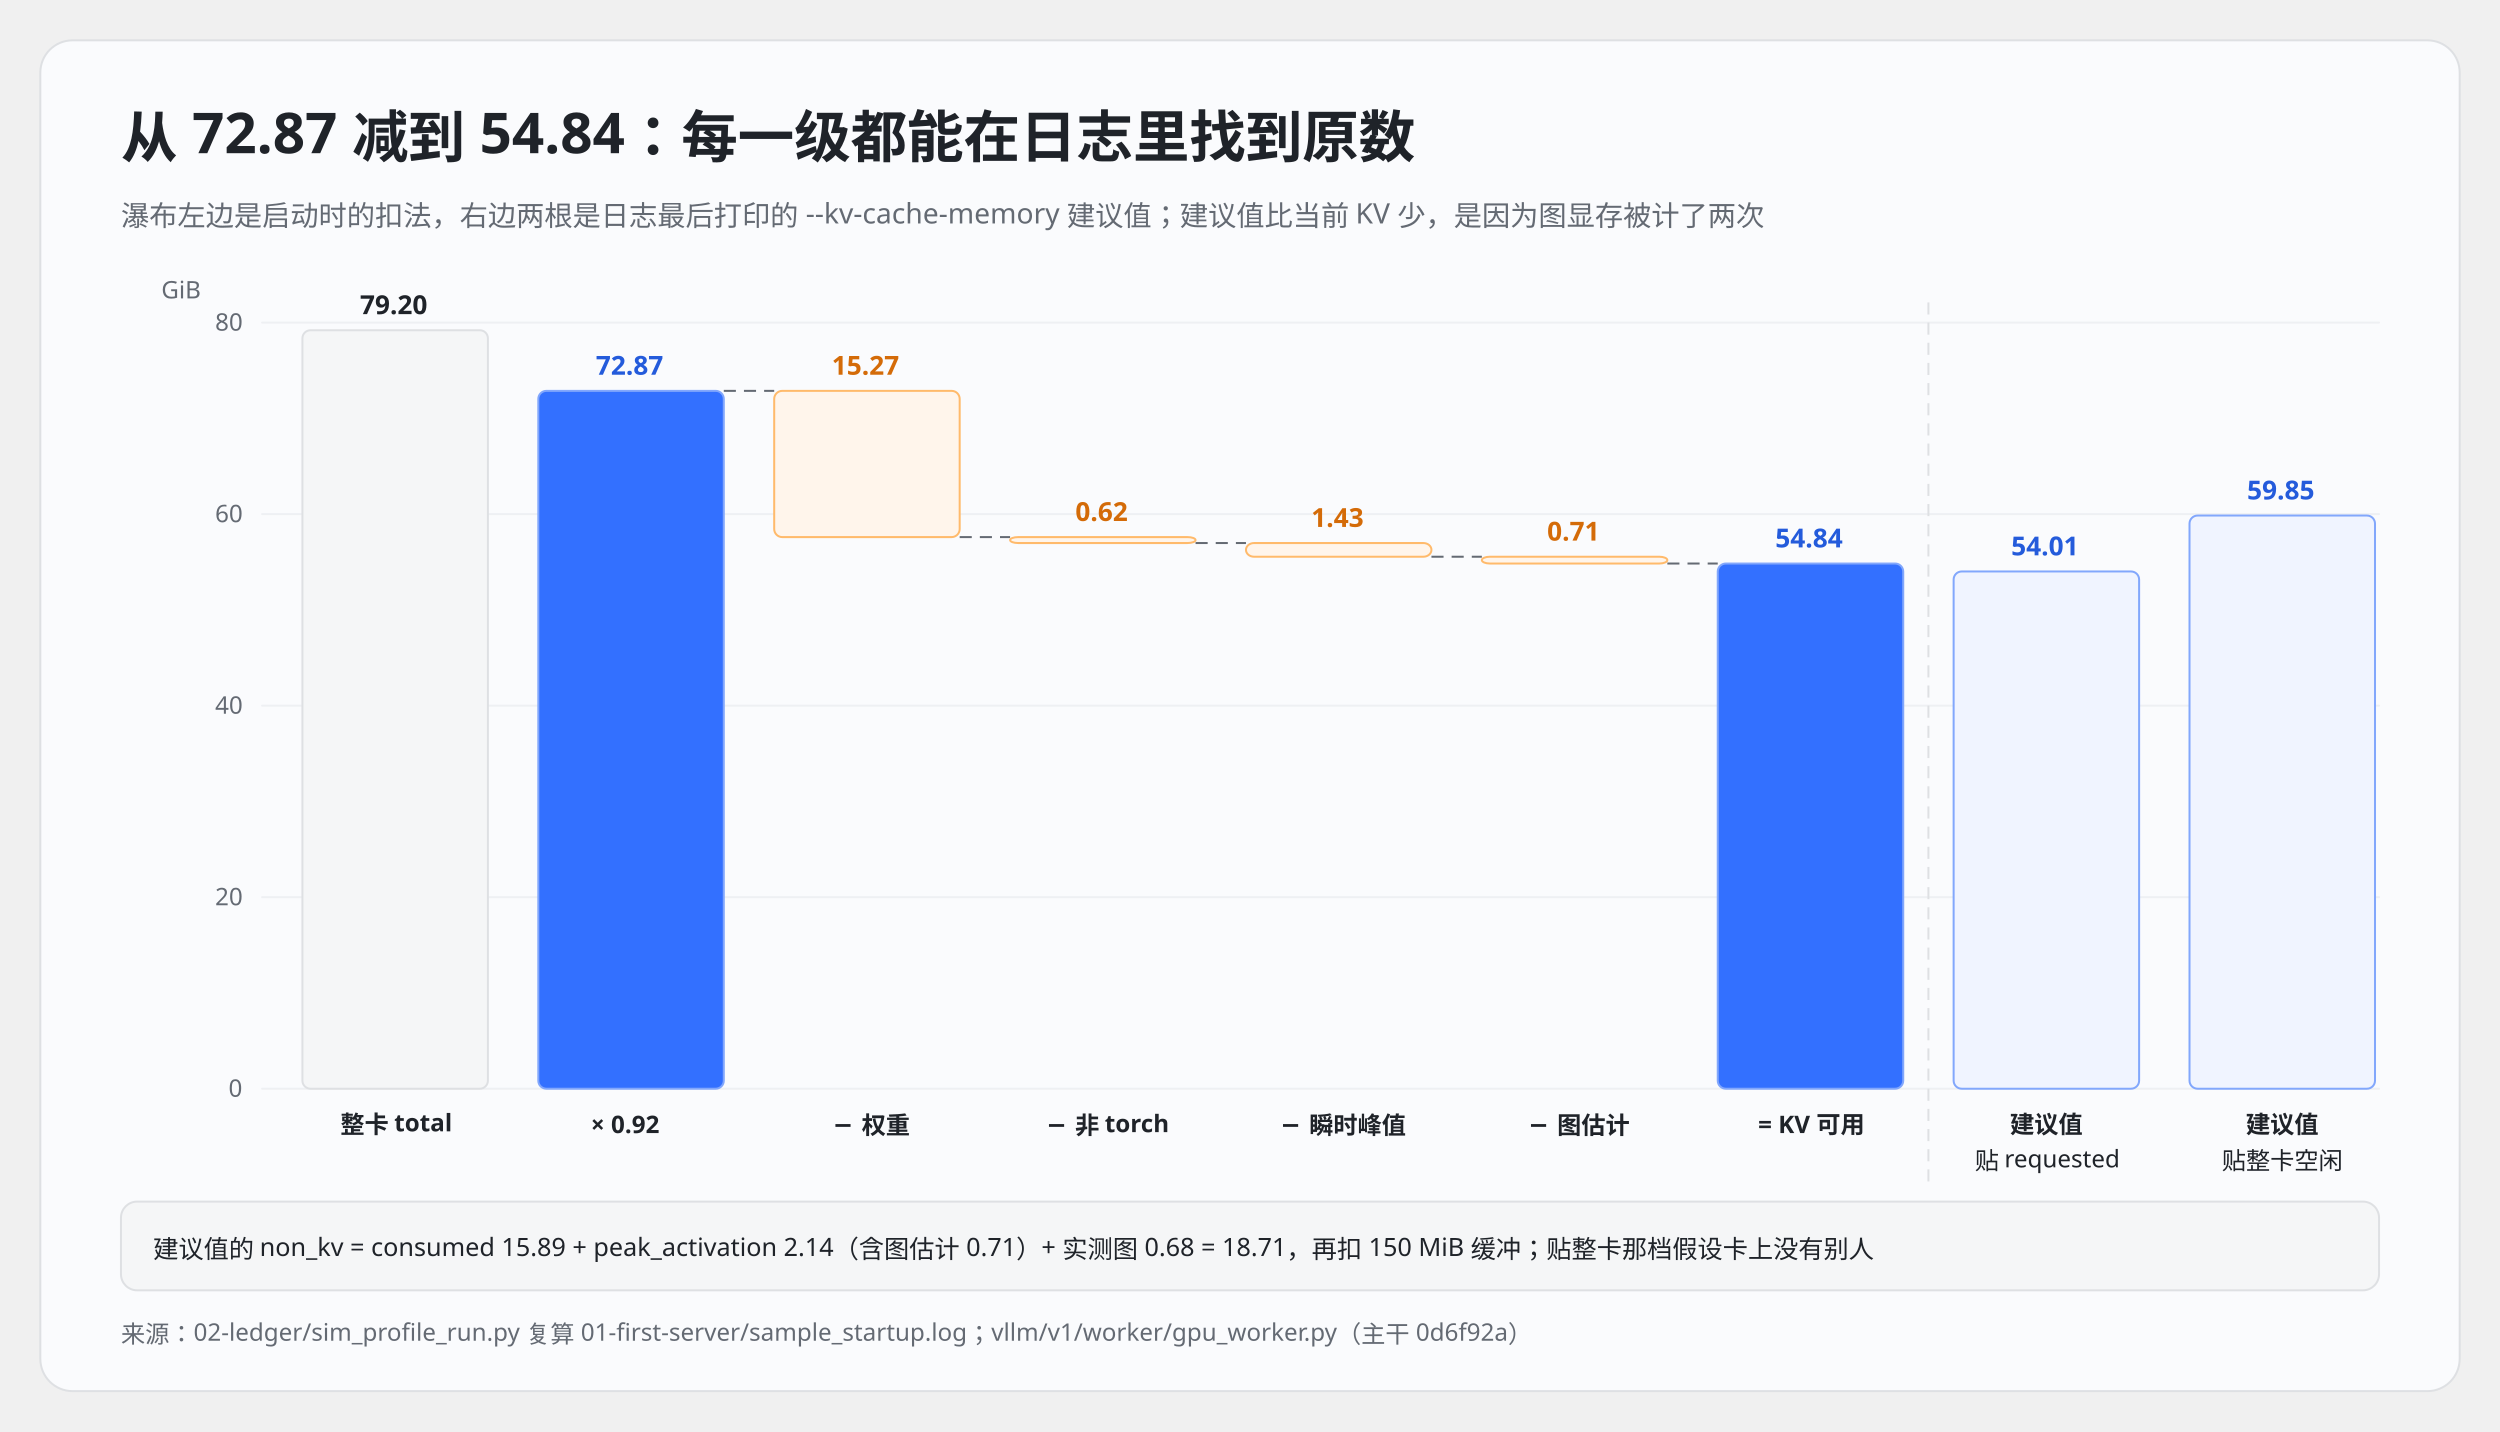
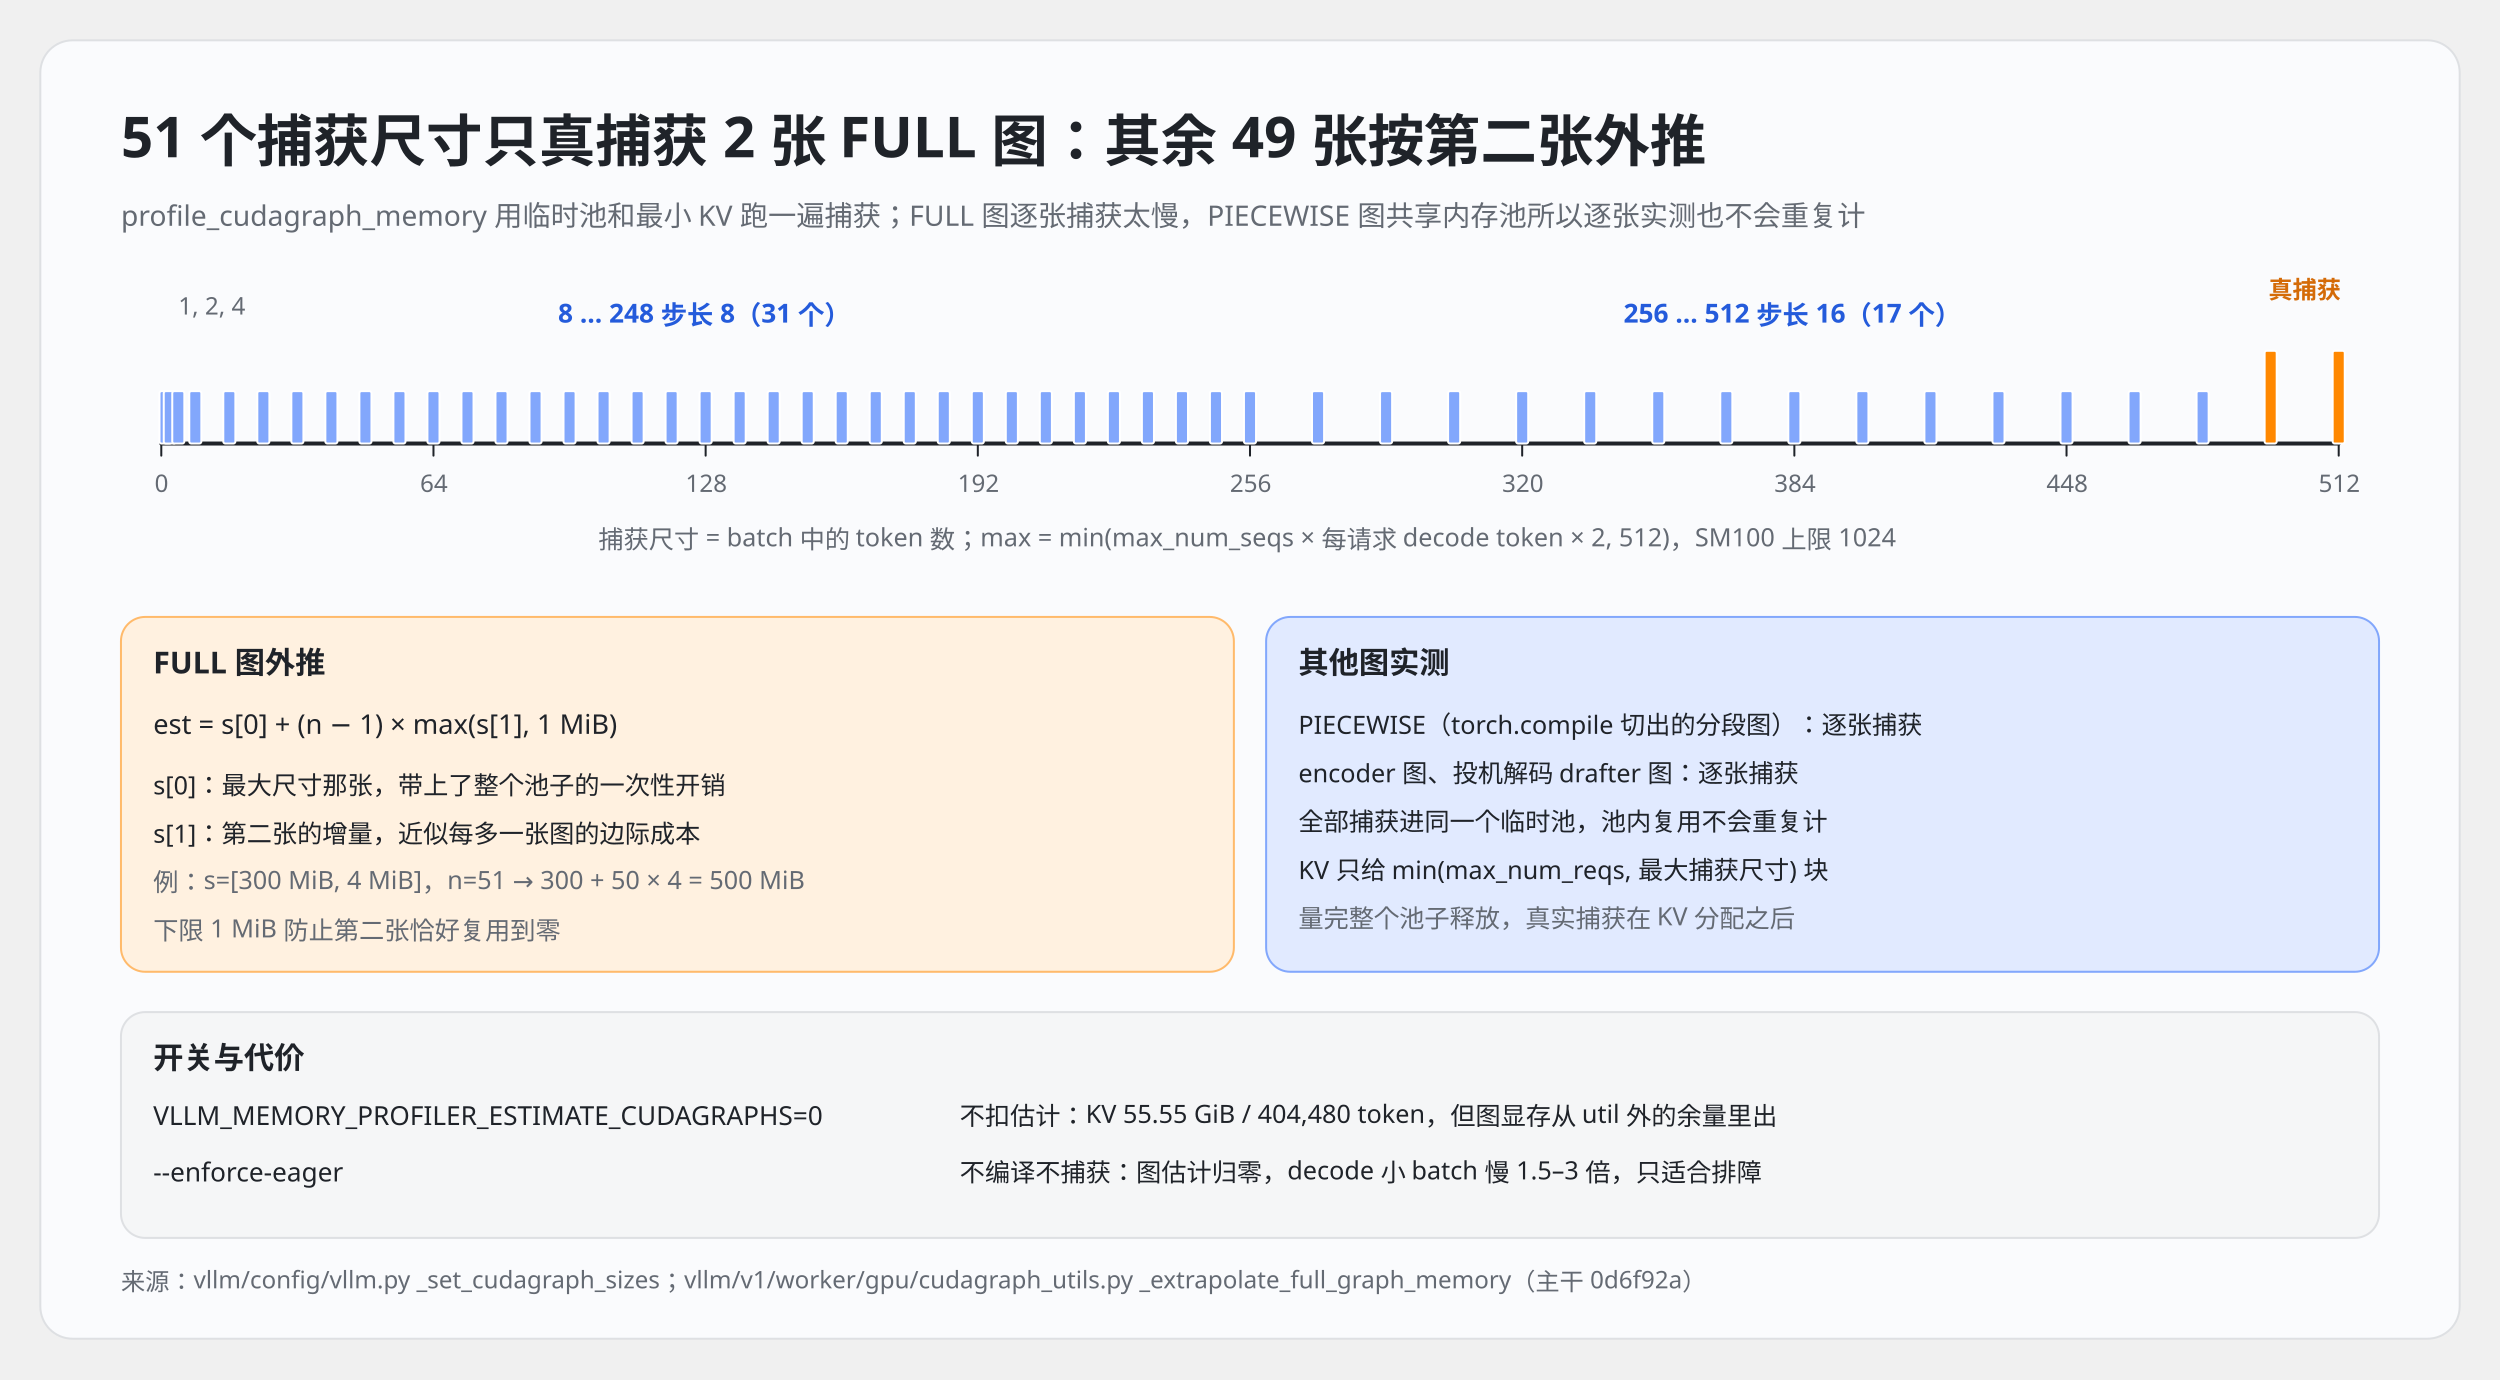
- <svg xmlns="http://www.w3.org/2000/svg" width="1240" height="710" viewBox="-20 -20 1240 710">
-   <g id="o1:1" transform="translate(0, 0)">
-     <rect x="0" y="0" width="1200" height="670" fill="#fafbfd" stroke="#dee0e3" stroke-width="1" rx="16" ry="16" />
-   </g>
-   <g id="a1:1" transform="translate(40, 25.058)">
+ <svg xmlns="http://www.w3.org/2000/svg" width="1240" height="684" viewBox="-20 -20 1240 684">
+   <g id="o3:1" transform="translate(0, 0)">
+     <rect x="0" y="0" width="1200" height="644" fill="#fafbfd" stroke="#dee0e3" stroke-width="1" rx="16" ry="16" />
+   </g>
+   <g id="a3:1" transform="translate(40, 25.058)">
    <text font-size="28" font-family="Noto Sans SC, 'PingFang SC', 'Hiragino Sans GB', 'Microsoft YaHei', sans-serif" font-weight="bold" fill="#1f2329" text-anchor="start" dominant-baseline="alphabetic" x="0">
      <tspan x="0" y="32.942">
-         <tspan x="0" text-anchor="start">从 72.87 减到 54.84：每一级都能在日志里找到原数</tspan>
-       </tspan>
-     </text>
-   </g>
-   <g id="a1:2" transform="translate(40, 75.529)">
+         <tspan x="0" text-anchor="start">51 个捕获尺寸只真捕获 2 张 FULL 图：其余 49 张按第二张外推</tspan>
+       </tspan>
+     </text>
+   </g>
+   <g id="a3:2" transform="translate(40, 75.529)">
    <text font-size="14" font-family="Noto Sans SC, 'PingFang SC', 'Hiragino Sans GB', 'Microsoft YaHei', sans-serif" font-weight="normal" fill="#646a73" text-anchor="start" dominant-baseline="alphabetic" x="0">
      <tspan x="0" y="16.471">
-         <tspan x="0" text-anchor="start">瀑布左边是启动时的扣法，右边两根是日志最后打印的 --kv-cache-memory 建议值；建议值比当前 KV 少，是因为图显存被计了两次</tspan>
-       </tspan>
-     </text>
-   </g>
-   <g id="a1:3" transform="translate(40, 631.882)">
+         <tspan x="0" text-anchor="start">profile_cudagraph_memory 用临时池和最小 KV 跑一遍捕获；FULL 图逐张捕获太慢，PIECEWISE 图共享内存池所以逐张实测也不会重复计</tspan>
+       </tspan>
+     </text>
+   </g>
+   <g id="a3:3" transform="translate(40, 605.882)">
    <text font-size="12" font-family="Noto Sans SC, 'PingFang SC', 'Hiragino Sans GB', 'Microsoft YaHei', sans-serif" font-weight="normal" fill="#646a73" text-anchor="start" dominant-baseline="alphabetic" x="0">
      <tspan x="0" y="14.118">
-         <tspan x="0" text-anchor="start">来源：02-ledger/sim_profile_run.py 复算 01-first-server/sample_startup.log；vllm/v1/worker/gpu_worker.py（主干 0d6f92a）</tspan>
-       </tspan>
-     </text>
-   </g>
-   <g id="c1:1" transform="translate(110, 520)">
-     <path fill="none" stroke="#eef0f3" stroke-width="1" stroke-linecap="round" stroke-linejoin="round" d="M 0 0 L 1050 0" />
-   </g>
-   <g id="a1:4" transform="translate(93, 509.882)">
-     <text font-size="12" font-family="Noto Sans SC, 'PingFang SC', 'Hiragino Sans GB', 'Microsoft YaHei', sans-serif" font-weight="normal" fill="#646a73" text-anchor="end" dominant-baseline="alphabetic" x="7">
+         <tspan x="0" text-anchor="start">来源：vllm/config/vllm.py _set_cudagraph_sizes；vllm/v1/worker/gpu/cudagraph_utils.py _extrapolate_full_graph_memory（主干 0d6f92a）</tspan>
+       </tspan>
+     </text>
+   </g>
+   <g id="c3:1" transform="translate(60, 200)">
+     <path fill="none" stroke="#1f2329" stroke-width="2" stroke-linecap="round" stroke-linejoin="round" d="M 0 0 L 1080 0" />
+   </g>
+   <g id="c3:2" transform="translate(60, 200)">
+     <path fill="none" stroke="#1f2329" stroke-width="1" stroke-linecap="round" stroke-linejoin="round" d="M 0 0 L 0 6" />
+   </g>
+   <g id="a3:4" transform="translate(56.5, 209.882)">
+     <text font-size="12" font-family="Noto Sans SC, 'PingFang SC', 'Hiragino Sans GB', 'Microsoft YaHei', sans-serif" font-weight="normal" fill="#646a73" text-anchor="middle" dominant-baseline="alphabetic" x="3.5">
+       <tspan x="3.5" y="14.118">
+         <tspan x="0.17" text-anchor="start">0</tspan>
+       </tspan>
+     </text>
+   </g>
+   <g id="c3:3" transform="translate(195, 200)">
+     <path fill="none" stroke="#1f2329" stroke-width="1" stroke-linecap="round" stroke-linejoin="round" d="M 0 0 L 0 6" />
+   </g>
+   <g id="a3:5" transform="translate(188, 209.882)">
+     <text font-size="12" font-family="Noto Sans SC, 'PingFang SC', 'Hiragino Sans GB', 'Microsoft YaHei', sans-serif" font-weight="normal" fill="#646a73" text-anchor="middle" dominant-baseline="alphabetic" x="7">
      <tspan x="7" y="14.118">
-         <tspan x="0.34" text-anchor="start">0</tspan>
-       </tspan>
-     </text>
-   </g>
-   <g id="c1:2" transform="translate(110, 425)">
-     <path fill="none" stroke="#eef0f3" stroke-width="1" stroke-linecap="round" stroke-linejoin="round" d="M 0 0 L 1050 0" />
-   </g>
-   <g id="a1:5" transform="translate(86, 414.882)">
-     <text font-size="12" font-family="Noto Sans SC, 'PingFang SC', 'Hiragino Sans GB', 'Microsoft YaHei', sans-serif" font-weight="normal" fill="#646a73" text-anchor="end" dominant-baseline="alphabetic" x="14">
-       <tspan x="14" y="14.118">
-         <tspan x="0.68" text-anchor="start">20</tspan>
-       </tspan>
-     </text>
-   </g>
-   <g id="c1:3" transform="translate(110, 330)">
-     <path fill="none" stroke="#eef0f3" stroke-width="1" stroke-linecap="round" stroke-linejoin="round" d="M 0 0 L 1050 0" />
-   </g>
-   <g id="a1:6" transform="translate(86, 319.882)">
-     <text font-size="12" font-family="Noto Sans SC, 'PingFang SC', 'Hiragino Sans GB', 'Microsoft YaHei', sans-serif" font-weight="normal" fill="#646a73" text-anchor="end" dominant-baseline="alphabetic" x="14">
-       <tspan x="14" y="14.118">
-         <tspan x="0.68" text-anchor="start">40</tspan>
-       </tspan>
-     </text>
-   </g>
-   <g id="c1:4" transform="translate(110, 235)">
-     <path fill="none" stroke="#eef0f3" stroke-width="1" stroke-linecap="round" stroke-linejoin="round" d="M 0 0 L 1050 0" />
-   </g>
-   <g id="a1:7" transform="translate(86, 224.882)">
-     <text font-size="12" font-family="Noto Sans SC, 'PingFang SC', 'Hiragino Sans GB', 'Microsoft YaHei', sans-serif" font-weight="normal" fill="#646a73" text-anchor="end" dominant-baseline="alphabetic" x="14">
-       <tspan x="14" y="14.118">
-         <tspan x="0.68" text-anchor="start">60</tspan>
-       </tspan>
-     </text>
-   </g>
-   <g id="c1:5" transform="translate(110, 140)">
-     <path fill="none" stroke="#eef0f3" stroke-width="1" stroke-linecap="round" stroke-linejoin="round" d="M 0 0 L 1050 0" />
-   </g>
-   <g id="a1:8" transform="translate(86, 129.882)">
-     <text font-size="12" font-family="Noto Sans SC, 'PingFang SC', 'Hiragino Sans GB', 'Microsoft YaHei', sans-serif" font-weight="normal" fill="#646a73" text-anchor="end" dominant-baseline="alphabetic" x="14">
-       <tspan x="14" y="14.118">
-         <tspan x="0.68" text-anchor="start">80</tspan>
-       </tspan>
-     </text>
-   </g>
-   <g id="a1:9" transform="translate(60, 113.882)">
+         <tspan x="0.34" text-anchor="start">64</tspan>
+       </tspan>
+     </text>
+   </g>
+   <g id="c3:4" transform="translate(330, 200)">
+     <path fill="none" stroke="#1f2329" stroke-width="1" stroke-linecap="round" stroke-linejoin="round" d="M 0 0 L 0 6" />
+   </g>
+   <g id="a3:6" transform="translate(319.5, 209.882)">
+     <text font-size="12" font-family="Noto Sans SC, 'PingFang SC', 'Hiragino Sans GB', 'Microsoft YaHei', sans-serif" font-weight="normal" fill="#646a73" text-anchor="middle" dominant-baseline="alphabetic" x="10.5">
+       <tspan x="10.5" y="14.118">
+         <tspan x="0.51" text-anchor="start">128</tspan>
+       </tspan>
+     </text>
+   </g>
+   <g id="c3:5" transform="translate(465, 200)">
+     <path fill="none" stroke="#1f2329" stroke-width="1" stroke-linecap="round" stroke-linejoin="round" d="M 0 0 L 0 6" />
+   </g>
+   <g id="a3:7" transform="translate(454.5, 209.882)">
+     <text font-size="12" font-family="Noto Sans SC, 'PingFang SC', 'Hiragino Sans GB', 'Microsoft YaHei', sans-serif" font-weight="normal" fill="#646a73" text-anchor="middle" dominant-baseline="alphabetic" x="10.5">
+       <tspan x="10.5" y="14.118">
+         <tspan x="0.51" text-anchor="start">192</tspan>
+       </tspan>
+     </text>
+   </g>
+   <g id="c3:6" transform="translate(600, 200)">
+     <path fill="none" stroke="#1f2329" stroke-width="1" stroke-linecap="round" stroke-linejoin="round" d="M 0 0 L 0 6" />
+   </g>
+   <g id="a3:8" transform="translate(589.5, 209.882)">
+     <text font-size="12" font-family="Noto Sans SC, 'PingFang SC', 'Hiragino Sans GB', 'Microsoft YaHei', sans-serif" font-weight="normal" fill="#646a73" text-anchor="middle" dominant-baseline="alphabetic" x="10.5">
+       <tspan x="10.5" y="14.118">
+         <tspan x="0.51" text-anchor="start">256</tspan>
+       </tspan>
+     </text>
+   </g>
+   <g id="c3:7" transform="translate(735, 200)">
+     <path fill="none" stroke="#1f2329" stroke-width="1" stroke-linecap="round" stroke-linejoin="round" d="M 0 0 L 0 6" />
+   </g>
+   <g id="a3:9" transform="translate(724.5, 209.882)">
+     <text font-size="12" font-family="Noto Sans SC, 'PingFang SC', 'Hiragino Sans GB', 'Microsoft YaHei', sans-serif" font-weight="normal" fill="#646a73" text-anchor="middle" dominant-baseline="alphabetic" x="10.5">
+       <tspan x="10.5" y="14.118">
+         <tspan x="0.51" text-anchor="start">320</tspan>
+       </tspan>
+     </text>
+   </g>
+   <g id="c3:8" transform="translate(870, 200)">
+     <path fill="none" stroke="#1f2329" stroke-width="1" stroke-linecap="round" stroke-linejoin="round" d="M 0 0 L 0 6" />
+   </g>
+   <g id="a3:10" transform="translate(859.5, 209.882)">
+     <text font-size="12" font-family="Noto Sans SC, 'PingFang SC', 'Hiragino Sans GB', 'Microsoft YaHei', sans-serif" font-weight="normal" fill="#646a73" text-anchor="middle" dominant-baseline="alphabetic" x="10.5">
+       <tspan x="10.5" y="14.118">
+         <tspan x="0.51" text-anchor="start">384</tspan>
+       </tspan>
+     </text>
+   </g>
+   <g id="c3:9" transform="translate(1005, 200)">
+     <path fill="none" stroke="#1f2329" stroke-width="1" stroke-linecap="round" stroke-linejoin="round" d="M 0 0 L 0 6" />
+   </g>
+   <g id="a3:11" transform="translate(994.5, 209.882)">
+     <text font-size="12" font-family="Noto Sans SC, 'PingFang SC', 'Hiragino Sans GB', 'Microsoft YaHei', sans-serif" font-weight="normal" fill="#646a73" text-anchor="middle" dominant-baseline="alphabetic" x="10.5">
+       <tspan x="10.5" y="14.118">
+         <tspan x="0.51" text-anchor="start">448</tspan>
+       </tspan>
+     </text>
+   </g>
+   <g id="c3:10" transform="translate(1140, 200)">
+     <path fill="none" stroke="#1f2329" stroke-width="1" stroke-linecap="round" stroke-linejoin="round" d="M 0 0 L 0 6" />
+   </g>
+   <g id="a3:12" transform="translate(1129.5, 209.882)">
+     <text font-size="12" font-family="Noto Sans SC, 'PingFang SC', 'Hiragino Sans GB', 'Microsoft YaHei', sans-serif" font-weight="normal" fill="#646a73" text-anchor="middle" dominant-baseline="alphabetic" x="10.5">
+       <tspan x="10.5" y="14.118">
+         <tspan x="0.51" text-anchor="start">512</tspan>
+       </tspan>
+     </text>
+   </g>
+   <g id="o3:2" transform="translate(59.10938, 174)">
+     <rect x="0" y="0" width="6" height="26" fill="#82a7fc" stroke="#ffffff" stroke-width="1" rx="1" ry="1" />
+   </g>
+   <g id="o3:3" transform="translate(61.21875, 174)">
+     <rect x="0" y="0" width="6" height="26" fill="#82a7fc" stroke="#ffffff" stroke-width="1" rx="1" ry="1" />
+   </g>
+   <g id="o3:4" transform="translate(65.4375, 174)">
+     <rect x="0" y="0" width="6" height="26" fill="#82a7fc" stroke="#ffffff" stroke-width="1" rx="1" ry="1" />
+   </g>
+   <g id="o3:5" transform="translate(73.875, 174)">
+     <rect x="0" y="0" width="6" height="26" fill="#82a7fc" stroke="#ffffff" stroke-width="1" rx="1" ry="1" />
+   </g>
+   <g id="o3:6" transform="translate(90.75, 174)">
+     <rect x="0" y="0" width="6" height="26" fill="#82a7fc" stroke="#ffffff" stroke-width="1" rx="1" ry="1" />
+   </g>
+   <g id="o3:7" transform="translate(107.625, 174)">
+     <rect x="0" y="0" width="6" height="26" fill="#82a7fc" stroke="#ffffff" stroke-width="1" rx="1" ry="1" />
+   </g>
+   <g id="o3:8" transform="translate(124.5, 174)">
+     <rect x="0" y="0" width="6" height="26" fill="#82a7fc" stroke="#ffffff" stroke-width="1" rx="1" ry="1" />
+   </g>
+   <g id="o3:9" transform="translate(141.375, 174)">
+     <rect x="0" y="0" width="6" height="26" fill="#82a7fc" stroke="#ffffff" stroke-width="1" rx="1" ry="1" />
+   </g>
+   <g id="o3:10" transform="translate(158.25, 174)">
+     <rect x="0" y="0" width="6" height="26" fill="#82a7fc" stroke="#ffffff" stroke-width="1" rx="1" ry="1" />
+   </g>
+   <g id="o3:11" transform="translate(175.125, 174)">
+     <rect x="0" y="0" width="6" height="26" fill="#82a7fc" stroke="#ffffff" stroke-width="1" rx="1" ry="1" />
+   </g>
+   <g id="o3:12" transform="translate(192, 174)">
+     <rect x="0" y="0" width="6" height="26" fill="#82a7fc" stroke="#ffffff" stroke-width="1" rx="1" ry="1" />
+   </g>
+   <g id="o3:13" transform="translate(208.875, 174)">
+     <rect x="0" y="0" width="6" height="26" fill="#82a7fc" stroke="#ffffff" stroke-width="1" rx="1" ry="1" />
+   </g>
+   <g id="o3:14" transform="translate(225.75, 174)">
+     <rect x="0" y="0" width="6" height="26" fill="#82a7fc" stroke="#ffffff" stroke-width="1" rx="1" ry="1" />
+   </g>
+   <g id="o3:15" transform="translate(242.625, 174)">
+     <rect x="0" y="0" width="6" height="26" fill="#82a7fc" stroke="#ffffff" stroke-width="1" rx="1" ry="1" />
+   </g>
+   <g id="o3:16" transform="translate(259.5, 174)">
+     <rect x="0" y="0" width="6" height="26" fill="#82a7fc" stroke="#ffffff" stroke-width="1" rx="1" ry="1" />
+   </g>
+   <g id="o3:17" transform="translate(276.375, 174)">
+     <rect x="0" y="0" width="6" height="26" fill="#82a7fc" stroke="#ffffff" stroke-width="1" rx="1" ry="1" />
+   </g>
+   <g id="o3:18" transform="translate(293.25, 174)">
+     <rect x="0" y="0" width="6" height="26" fill="#82a7fc" stroke="#ffffff" stroke-width="1" rx="1" ry="1" />
+   </g>
+   <g id="o3:19" transform="translate(310.125, 174)">
+     <rect x="0" y="0" width="6" height="26" fill="#82a7fc" stroke="#ffffff" stroke-width="1" rx="1" ry="1" />
+   </g>
+   <g id="o3:20" transform="translate(327, 174)">
+     <rect x="0" y="0" width="6" height="26" fill="#82a7fc" stroke="#ffffff" stroke-width="1" rx="1" ry="1" />
+   </g>
+   <g id="o3:21" transform="translate(343.875, 174)">
+     <rect x="0" y="0" width="6" height="26" fill="#82a7fc" stroke="#ffffff" stroke-width="1" rx="1" ry="1" />
+   </g>
+   <g id="o3:22" transform="translate(360.75, 174)">
+     <rect x="0" y="0" width="6" height="26" fill="#82a7fc" stroke="#ffffff" stroke-width="1" rx="1" ry="1" />
+   </g>
+   <g id="o3:23" transform="translate(377.625, 174)">
+     <rect x="0" y="0" width="6" height="26" fill="#82a7fc" stroke="#ffffff" stroke-width="1" rx="1" ry="1" />
+   </g>
+   <g id="o3:24" transform="translate(394.5, 174)">
+     <rect x="0" y="0" width="6" height="26" fill="#82a7fc" stroke="#ffffff" stroke-width="1" rx="1" ry="1" />
+   </g>
+   <g id="o3:25" transform="translate(411.375, 174)">
+     <rect x="0" y="0" width="6" height="26" fill="#82a7fc" stroke="#ffffff" stroke-width="1" rx="1" ry="1" />
+   </g>
+   <g id="o3:26" transform="translate(428.25, 174)">
+     <rect x="0" y="0" width="6" height="26" fill="#82a7fc" stroke="#ffffff" stroke-width="1" rx="1" ry="1" />
+   </g>
+   <g id="o3:27" transform="translate(445.125, 174)">
+     <rect x="0" y="0" width="6" height="26" fill="#82a7fc" stroke="#ffffff" stroke-width="1" rx="1" ry="1" />
+   </g>
+   <g id="o3:28" transform="translate(462, 174)">
+     <rect x="0" y="0" width="6" height="26" fill="#82a7fc" stroke="#ffffff" stroke-width="1" rx="1" ry="1" />
+   </g>
+   <g id="o3:29" transform="translate(478.875, 174)">
+     <rect x="0" y="0" width="6" height="26" fill="#82a7fc" stroke="#ffffff" stroke-width="1" rx="1" ry="1" />
+   </g>
+   <g id="o3:30" transform="translate(495.75, 174)">
+     <rect x="0" y="0" width="6" height="26" fill="#82a7fc" stroke="#ffffff" stroke-width="1" rx="1" ry="1" />
+   </g>
+   <g id="o3:31" transform="translate(512.625, 174)">
+     <rect x="0" y="0" width="6" height="26" fill="#82a7fc" stroke="#ffffff" stroke-width="1" rx="1" ry="1" />
+   </g>
+   <g id="o3:32" transform="translate(529.5, 174)">
+     <rect x="0" y="0" width="6" height="26" fill="#82a7fc" stroke="#ffffff" stroke-width="1" rx="1" ry="1" />
+   </g>
+   <g id="o3:33" transform="translate(546.375, 174)">
+     <rect x="0" y="0" width="6" height="26" fill="#82a7fc" stroke="#ffffff" stroke-width="1" rx="1" ry="1" />
+   </g>
+   <g id="o3:34" transform="translate(563.25, 174)">
+     <rect x="0" y="0" width="6" height="26" fill="#82a7fc" stroke="#ffffff" stroke-width="1" rx="1" ry="1" />
+   </g>
+   <g id="o3:35" transform="translate(580.125, 174)">
+     <rect x="0" y="0" width="6" height="26" fill="#82a7fc" stroke="#ffffff" stroke-width="1" rx="1" ry="1" />
+   </g>
+   <g id="o3:36" transform="translate(597, 174)">
+     <rect x="0" y="0" width="6" height="26" fill="#82a7fc" stroke="#ffffff" stroke-width="1" rx="1" ry="1" />
+   </g>
+   <g id="o3:37" transform="translate(630.75, 174)">
+     <rect x="0" y="0" width="6" height="26" fill="#82a7fc" stroke="#ffffff" stroke-width="1" rx="1" ry="1" />
+   </g>
+   <g id="o3:38" transform="translate(664.5, 174)">
+     <rect x="0" y="0" width="6" height="26" fill="#82a7fc" stroke="#ffffff" stroke-width="1" rx="1" ry="1" />
+   </g>
+   <g id="o3:39" transform="translate(698.25, 174)">
+     <rect x="0" y="0" width="6" height="26" fill="#82a7fc" stroke="#ffffff" stroke-width="1" rx="1" ry="1" />
+   </g>
+   <g id="o3:40" transform="translate(732, 174)">
+     <rect x="0" y="0" width="6" height="26" fill="#82a7fc" stroke="#ffffff" stroke-width="1" rx="1" ry="1" />
+   </g>
+   <g id="o3:41" transform="translate(765.75, 174)">
+     <rect x="0" y="0" width="6" height="26" fill="#82a7fc" stroke="#ffffff" stroke-width="1" rx="1" ry="1" />
+   </g>
+   <g id="o3:42" transform="translate(799.5, 174)">
+     <rect x="0" y="0" width="6" height="26" fill="#82a7fc" stroke="#ffffff" stroke-width="1" rx="1" ry="1" />
+   </g>
+   <g id="o3:43" transform="translate(833.25, 174)">
+     <rect x="0" y="0" width="6" height="26" fill="#82a7fc" stroke="#ffffff" stroke-width="1" rx="1" ry="1" />
+   </g>
+   <g id="o3:44" transform="translate(867, 174)">
+     <rect x="0" y="0" width="6" height="26" fill="#82a7fc" stroke="#ffffff" stroke-width="1" rx="1" ry="1" />
+   </g>
+   <g id="o3:45" transform="translate(900.75, 174)">
+     <rect x="0" y="0" width="6" height="26" fill="#82a7fc" stroke="#ffffff" stroke-width="1" rx="1" ry="1" />
+   </g>
+   <g id="o3:46" transform="translate(934.5, 174)">
+     <rect x="0" y="0" width="6" height="26" fill="#82a7fc" stroke="#ffffff" stroke-width="1" rx="1" ry="1" />
+   </g>
+   <g id="o3:47" transform="translate(968.25, 174)">
+     <rect x="0" y="0" width="6" height="26" fill="#82a7fc" stroke="#ffffff" stroke-width="1" rx="1" ry="1" />
+   </g>
+   <g id="o3:48" transform="translate(1002, 174)">
+     <rect x="0" y="0" width="6" height="26" fill="#82a7fc" stroke="#ffffff" stroke-width="1" rx="1" ry="1" />
+   </g>
+   <g id="o3:49" transform="translate(1035.75, 174)">
+     <rect x="0" y="0" width="6" height="26" fill="#82a7fc" stroke="#ffffff" stroke-width="1" rx="1" ry="1" />
+   </g>
+   <g id="o3:50" transform="translate(1069.5, 174)">
+     <rect x="0" y="0" width="6" height="26" fill="#82a7fc" stroke="#ffffff" stroke-width="1" rx="1" ry="1" />
+   </g>
+   <g id="o3:51" transform="translate(1103.25, 154)">
+     <rect x="0" y="0" width="6" height="46" fill="#ff8800" stroke="#ffffff" stroke-width="1" rx="1" ry="1" />
+   </g>
+   <g id="o3:52" transform="translate(1137, 154)">
+     <rect x="0" y="0" width="6" height="46" fill="#ff8800" stroke="#ffffff" stroke-width="1" rx="1" ry="1" />
+   </g>
+   <g id="a3:13" transform="translate(68.4375, 121.882)">
    <text font-size="12" font-family="Noto Sans SC, 'PingFang SC', 'Hiragino Sans GB', 'Microsoft YaHei', sans-serif" font-weight="normal" fill="#646a73" text-anchor="start" dominant-baseline="alphabetic" x="0">
      <tspan x="0" y="14.118">
-         <tspan x="0" text-anchor="start">GiB</tspan>
-       </tspan>
-     </text>
-   </g>
-   <g id="o1:2" transform="translate(130, 143.8)">
-     <rect x="0" y="0" width="92" height="376.2" fill="#f5f6f7" stroke="#dee0e3" stroke-width="1" rx="4" ry="4" />
-   </g>
-   <g id="a1:10" transform="translate(154, 120.5055)">
-     <text font-size="13" font-family="Noto Sans SC, 'PingFang SC', 'Hiragino Sans GB', 'Microsoft YaHei', sans-serif" font-weight="bold" fill="#1f2329" text-anchor="middle" dominant-baseline="alphabetic" x="22">
-       <tspan x="22" y="15.295">
-         <tspan x="4.545" text-anchor="start">79.20</tspan>
-       </tspan>
-     </text>
-   </g>
-   <g id="a1:11" transform="translate(143, 527.882)">
-     <text font-size="12" font-family="Noto Sans SC, 'PingFang SC', 'Hiragino Sans GB', 'Microsoft YaHei', sans-serif" font-weight="bold" fill="#1f2329" text-anchor="middle" dominant-baseline="alphabetic" x="33">
-       <tspan x="33" y="14.118">
-         <tspan x="5.815" text-anchor="start">整卡 total</tspan>
-       </tspan>
-     </text>
-   </g>
-   <g id="o1:3" transform="translate(247, 173.8675)">
-     <rect x="0" y="0" width="92" height="346.133" fill="#3370ff" stroke="#82a7fc" stroke-width="1" rx="4" ry="4" />
-   </g>
-   <g id="a1:12" transform="translate(271, 150.573)">
-     <text font-size="13" font-family="Noto Sans SC, 'PingFang SC', 'Hiragino Sans GB', 'Microsoft YaHei', sans-serif" font-weight="bold" fill="#245bdb" text-anchor="middle" dominant-baseline="alphabetic" x="22">
-       <tspan x="22" y="15.295">
-         <tspan x="4.545" text-anchor="start">72.87</tspan>
-       </tspan>
-     </text>
-   </g>
-   <g id="a1:13" transform="translate(270, 527.882)">
-     <text font-size="12" font-family="Noto Sans SC, 'PingFang SC', 'Hiragino Sans GB', 'Microsoft YaHei', sans-serif" font-weight="bold" fill="#1f2329" text-anchor="middle" dominant-baseline="alphabetic" x="23">
-       <tspan x="23" y="14.118">
-         <tspan x="3.07" text-anchor="start">× 0.92</tspan>
-       </tspan>
-     </text>
-   </g>
-   <g id="c1:6" transform="translate(339, 173.8675)">
-     <path fill="none" stroke="#646a73" stroke-width="1" stroke-dasharray="6 4" d="M 0 0 L 25 0" />
-   </g>
-   <g id="o1:4" transform="translate(364, 173.8675)">
-     <rect x="0" y="0" width="92" height="72.533" fill="#fff5eb" stroke="#ffba6b" stroke-width="1" rx="4" ry="4" />
-   </g>
-   <g id="a1:14" transform="translate(388, 150.573)">
-     <text font-size="13" font-family="Noto Sans SC, 'PingFang SC', 'Hiragino Sans GB', 'Microsoft YaHei', sans-serif" font-weight="bold" fill="#d46b08" text-anchor="middle" dominant-baseline="alphabetic" x="22">
-       <tspan x="22" y="15.295">
-         <tspan x="4.545" text-anchor="start">15.27</tspan>
-       </tspan>
-     </text>
-   </g>
-   <g id="a1:15" transform="translate(384.5, 527.882)">
-     <text font-size="12" font-family="Noto Sans SC, 'PingFang SC', 'Hiragino Sans GB', 'Microsoft YaHei', sans-serif" font-weight="bold" fill="#1f2329" text-anchor="middle" dominant-baseline="alphabetic" x="25.5">
-       <tspan x="25.5" y="14.118">
-         <tspan x="8.6" text-anchor="start">− 权重</tspan>
-       </tspan>
-     </text>
-   </g>
-   <g id="c1:7" transform="translate(456, 246.4)">
-     <path fill="none" stroke="#646a73" stroke-width="1" stroke-dasharray="6 4" d="M 0 0 L 25 0" />
-   </g>
-   <g id="d1:1" transform="translate(480.5, 245.9)">
-     <defs>
-       <symbol id="svgicon-d1-1" viewBox="0 0 93 3.945">
-         <g transform="translate(-480.5 -245.9)">
-           <rect x="481" y="246.4" width="92" height="2.945" rx="4" fill="#FFF5EB" stroke="#FFBA6B" stroke-width="1" />
-         </g>
-       </symbol>
-     </defs>
-     <use href="#svgicon-d1-1" x="0" y="0" width="93" height="3.945" />
-   </g>
-   <g id="a1:16" transform="translate(509.5, 223.1055)">
-     <text font-size="13" font-family="Noto Sans SC, 'PingFang SC', 'Hiragino Sans GB', 'Microsoft YaHei', sans-serif" font-weight="bold" fill="#d46b08" text-anchor="middle" dominant-baseline="alphabetic" x="17.5">
-       <tspan x="17.5" y="15.295">
-         <tspan x="3.88" text-anchor="start">0.62</tspan>
-       </tspan>
-     </text>
-   </g>
-   <g id="a1:17" transform="translate(490, 527.882)">
-     <text font-size="12" font-family="Noto Sans SC, 'PingFang SC', 'Hiragino Sans GB', 'Microsoft YaHei', sans-serif" font-weight="bold" fill="#1f2329" text-anchor="middle" dominant-baseline="alphabetic" x="37">
-       <tspan x="37" y="14.118">
-         <tspan x="9.025" text-anchor="start">− 非 torch</tspan>
-       </tspan>
-     </text>
-   </g>
-   <g id="c1:8" transform="translate(573, 249.345)">
-     <path fill="none" stroke="#646a73" stroke-width="1" stroke-dasharray="6 4" d="M 0 0 L 25 0" />
-   </g>
-   <g id="d1:2" transform="translate(597.5, 248.845)">
-     <defs>
-       <symbol id="svgicon-d1-2" viewBox="0 0 93 7.793">
-         <g transform="translate(-597.5 -248.845)">
-           <rect x="598" y="249.345" width="92" height="6.792" rx="4" fill="#FFF5EB" stroke="#FFBA6B" stroke-width="1" />
-         </g>
-       </symbol>
-     </defs>
-     <use href="#svgicon-d1-2" x="0" y="0" width="93" height="7.793" />
-   </g>
-   <g id="a1:18" transform="translate(626.5, 226.0505)">
-     <text font-size="13" font-family="Noto Sans SC, 'PingFang SC', 'Hiragino Sans GB', 'Microsoft YaHei', sans-serif" font-weight="bold" fill="#d46b08" text-anchor="middle" dominant-baseline="alphabetic" x="17.5">
-       <tspan x="17.5" y="15.295">
-         <tspan x="3.88" text-anchor="start">1.43</tspan>
-       </tspan>
-     </text>
-   </g>
-   <g id="a1:19" transform="translate(604, 527.882)">
-     <text font-size="12" font-family="Noto Sans SC, 'PingFang SC', 'Hiragino Sans GB', 'Microsoft YaHei', sans-serif" font-weight="bold" fill="#1f2329" text-anchor="middle" dominant-baseline="alphabetic" x="40">
-       <tspan x="40" y="14.118">
-         <tspan x="11.1" text-anchor="start">− 瞬时峰值</tspan>
-       </tspan>
-     </text>
-   </g>
-   <g id="c1:9" transform="translate(690, 256.1375)">
-     <path fill="none" stroke="#646a73" stroke-width="1" stroke-dasharray="6 4" d="M 0 0 L 25 0" />
-   </g>
-   <g id="d1:3" transform="translate(714.5, 255.6375)">
-     <defs>
-       <symbol id="svgicon-d1-3" viewBox="0 0 93 4.372">
-         <g transform="translate(-714.5 -255.6375)">
-           <rect x="715" y="256.137" width="92" height="3.373" rx="4" fill="#FFF5EB" stroke="#FFBA6B" stroke-width="1" />
-         </g>
-       </symbol>
-     </defs>
-     <use href="#svgicon-d1-3" x="0" y="0" width="93" height="4.372" />
-   </g>
-   <g id="a1:20" transform="translate(743.5, 232.843)">
-     <text font-size="13" font-family="Noto Sans SC, 'PingFang SC', 'Hiragino Sans GB', 'Microsoft YaHei', sans-serif" font-weight="bold" fill="#d46b08" text-anchor="middle" dominant-baseline="alphabetic" x="17.5">
-       <tspan x="17.5" y="15.295">
-         <tspan x="3.88" text-anchor="start">0.71</tspan>
-       </tspan>
-     </text>
-   </g>
-   <g id="a1:21" transform="translate(728, 527.882)">
-     <text font-size="12" font-family="Noto Sans SC, 'PingFang SC', 'Hiragino Sans GB', 'Microsoft YaHei', sans-serif" font-weight="bold" fill="#1f2329" text-anchor="middle" dominant-baseline="alphabetic" x="33">
-       <tspan x="33" y="14.118">
-         <tspan x="10.1" text-anchor="start">− 图估计</tspan>
-       </tspan>
-     </text>
-   </g>
-   <g id="c1:10" transform="translate(807, 259.51)">
-     <path fill="none" stroke="#646a73" stroke-width="1" stroke-dasharray="6 4" d="M 0 0 L 25 0" />
-   </g>
-   <g id="o1:5" transform="translate(832, 259.51)">
-     <rect x="0" y="0" width="92" height="260.49" fill="#3370ff" stroke="#82a7fc" stroke-width="1" rx="4" ry="4" />
-   </g>
-   <g id="a1:22" transform="translate(856, 236.2155)">
-     <text font-size="13" font-family="Noto Sans SC, 'PingFang SC', 'Hiragino Sans GB', 'Microsoft YaHei', sans-serif" font-weight="bold" fill="#245bdb" text-anchor="middle" dominant-baseline="alphabetic" x="22">
-       <tspan x="22" y="15.295">
-         <tspan x="4.545" text-anchor="start">54.84</tspan>
-       </tspan>
-     </text>
-   </g>
-   <g id="a1:23" transform="translate(842, 527.882)">
-     <text font-size="12" font-family="Noto Sans SC, 'PingFang SC', 'Hiragino Sans GB', 'Microsoft YaHei', sans-serif" font-weight="bold" fill="#1f2329" text-anchor="middle" dominant-baseline="alphabetic" x="36">
-       <tspan x="36" y="14.118">
-         <tspan x="10.02" text-anchor="start">= KV 可用</tspan>
-       </tspan>
-     </text>
-   </g>
-   <g id="o1:6" transform="translate(949, 263.4525)">
-     <rect x="0" y="0" width="92" height="256.548" fill="#f0f4ff" stroke="#82a7fc" stroke-width="1" rx="4" ry="4" />
-   </g>
-   <g id="a1:24" transform="translate(973, 240.158)">
-     <text font-size="13" font-family="Noto Sans SC, 'PingFang SC', 'Hiragino Sans GB', 'Microsoft YaHei', sans-serif" font-weight="bold" fill="#245bdb" text-anchor="middle" dominant-baseline="alphabetic" x="22">
-       <tspan x="22" y="15.295">
-         <tspan x="4.545" text-anchor="start">54.01</tspan>
-       </tspan>
-     </text>
-   </g>
-   <g id="a1:25" transform="translate(971, 527.882)">
-     <text font-size="12" font-family="Noto Sans SC, 'PingFang SC', 'Hiragino Sans GB', 'Microsoft YaHei', sans-serif" font-weight="bold" fill="#1f2329" text-anchor="middle" dominant-baseline="alphabetic" x="24">
+         <tspan x="0" text-anchor="start">1, 2, 4</tspan>
+       </tspan>
+     </text>
+   </g>
+   <g id="a3:14" transform="translate(237.5, 124.7055)">
+     <text font-size="13" font-family="Noto Sans SC, 'PingFang SC', 'Hiragino Sans GB', 'Microsoft YaHei', sans-serif" font-weight="bold" fill="#245bdb" text-anchor="middle" dominant-baseline="alphabetic" x="92.5">
+       <tspan x="92.5" y="15.295">
+         <tspan x="19.28" text-anchor="start">8 … 248 步长 8（31 个）</tspan>
+       </tspan>
+     </text>
+   </g>
+   <g id="a3:15" transform="translate(764.5, 124.7055)">
+     <text font-size="13" font-family="Noto Sans SC, 'PingFang SC', 'Hiragino Sans GB', 'Microsoft YaHei', sans-serif" font-weight="bold" fill="#245bdb" text-anchor="middle" dominant-baseline="alphabetic" x="105.5">
+       <tspan x="105.5" y="15.295">
+         <tspan x="20.775" text-anchor="start">256 … 512 步长 16（17 个）</tspan>
+       </tspan>
+     </text>
+   </g>
+   <g id="a3:16" transform="translate(1099.125, 113.882)">
+     <text font-size="12" font-family="Noto Sans SC, 'PingFang SC', 'Hiragino Sans GB', 'Microsoft YaHei', sans-serif" font-weight="bold" fill="#d46b08" text-anchor="middle" dominant-baseline="alphabetic" x="24">
      <tspan x="24" y="14.118">
-         <tspan x="6" text-anchor="start">建议值</tspan>
-       </tspan>
-     </text>
-   </g>
-   <g id="a1:26" transform="translate(960, 545.882)">
-     <text font-size="12" font-family="Noto Sans SC, 'PingFang SC', 'Hiragino Sans GB', 'Microsoft YaHei', sans-serif" font-weight="normal" fill="#1f2329" text-anchor="middle" dominant-baseline="alphabetic" x="35">
-       <tspan x="35" y="14.118">
-         <tspan x="-0.51" text-anchor="start">贴 requested</tspan>
-       </tspan>
-     </text>
-   </g>
-   <g id="o1:7" transform="translate(1066, 235.7125)">
-     <rect x="0" y="0" width="92" height="284.288" fill="#f0f4ff" stroke="#82a7fc" stroke-width="1" rx="4" ry="4" />
-   </g>
-   <g id="a1:27" transform="translate(1090, 212.418)">
-     <text font-size="13" font-family="Noto Sans SC, 'PingFang SC', 'Hiragino Sans GB', 'Microsoft YaHei', sans-serif" font-weight="bold" fill="#245bdb" text-anchor="middle" dominant-baseline="alphabetic" x="22">
-       <tspan x="22" y="15.295">
-         <tspan x="4.545" text-anchor="start">59.85</tspan>
-       </tspan>
-     </text>
-   </g>
-   <g id="a1:28" transform="translate(1088, 527.882)">
-     <text font-size="12" font-family="Noto Sans SC, 'PingFang SC', 'Hiragino Sans GB', 'Microsoft YaHei', sans-serif" font-weight="bold" fill="#1f2329" text-anchor="middle" dominant-baseline="alphabetic" x="24">
-       <tspan x="24" y="14.118">
-         <tspan x="6" text-anchor="start">建议值</tspan>
-       </tspan>
-     </text>
-   </g>
-   <g id="a1:29" transform="translate(1082, 545.882)">
-     <text font-size="12" font-family="Noto Sans SC, 'PingFang SC', 'Hiragino Sans GB', 'Microsoft YaHei', sans-serif" font-weight="normal" fill="#1f2329" text-anchor="middle" dominant-baseline="alphabetic" x="30">
-       <tspan x="30" y="14.118">
-         <tspan x="0" text-anchor="start">贴整卡空闲</tspan>
-       </tspan>
-     </text>
-   </g>
-   <g id="c1:11" transform="translate(936.5, 130)">
-     <path fill="none" stroke="#dee0e3" stroke-width="1" stroke-dasharray="6 4" d="M 0 0 L 0 440" />
-   </g>
-   <g id="o1:8" transform="translate(40, 576)">
-     <rect x="0" y="0" width="1120" height="44" fill="#f5f6f7" stroke="#dee0e3" stroke-width="1" rx="8" ry="8" />
-   </g>
-   <g id="a1:30" transform="translate(56, 589.2938)">
-     <text font-size="12.5" font-family="Noto Sans SC, 'PingFang SC', 'Hiragino Sans GB', 'Microsoft YaHei', sans-serif" font-weight="normal" fill="#1f2329" text-anchor="start" dominant-baseline="alphabetic" x="0">
-       <tspan x="0" y="14.706">
-         <tspan x="0" text-anchor="start">建议值的 non_kv = consumed 15.89 + peak_activation 2.14（含图估计 0.71）+ 实测图 0.68 = 18.71，再扣 150 MiB 缓冲；贴整卡那档假设卡上没有别人</tspan>
+         <tspan x="6" text-anchor="start">真捕获</tspan>
+       </tspan>
+     </text>
+   </g>
+   <g id="a3:17" transform="translate(278, 237.2937)">
+     <text font-size="12.5" font-family="Noto Sans SC, 'PingFang SC', 'Hiragino Sans GB', 'Microsoft YaHei', sans-serif" font-weight="normal" fill="#646a73" text-anchor="middle" dominant-baseline="alphabetic" x="322">
+       <tspan x="322" y="14.706">
+         <tspan x="-1.215" text-anchor="start">捕获尺寸 = batch 中的 token 数；max = min(max_num_seqs × 每请求 decode token × 2, 512)，SM100 上限 1024</tspan>
+       </tspan>
+     </text>
+   </g>
+   <g id="o3:53" transform="translate(40, 286)">
+     <rect x="0" y="0" width="552" height="176" fill="#fff1e0" stroke="#ffba6b" stroke-width="1" rx="12" ry="12" />
+   </g>
+   <g id="a3:18" transform="translate(56, 296.3525)">
+     <text font-size="15" font-family="Noto Sans SC, 'PingFang SC', 'Hiragino Sans GB', 'Microsoft YaHei', sans-serif" font-weight="bold" fill="#1f2329" text-anchor="start" dominant-baseline="alphabetic" x="0">
+       <tspan x="0" y="17.648">
+         <tspan x="0" text-anchor="start">FULL 图外推</tspan>
+       </tspan>
+     </text>
+   </g>
+   <g id="a3:19" transform="translate(56, 328.1173)">
+     <text font-size="13.5" font-family="Noto Sans SC, 'PingFang SC', 'Hiragino Sans GB', 'Microsoft YaHei', sans-serif" font-weight="normal" fill="#1f2329" text-anchor="start" dominant-baseline="alphabetic" x="0">
+       <tspan x="0" y="15.883">
+         <tspan x="0" text-anchor="start">est = s[0] + (n − 1) × max(s[1], 1 MiB)</tspan>
+       </tspan>
+     </text>
+   </g>
+   <g id="a3:20" transform="translate(56, 359.2938)">
+     <text font-size="12.5" font-family="Noto Sans SC, 'PingFang SC', 'Hiragino Sans GB', 'Microsoft YaHei', sans-serif" font-weight="normal" fill="#1f2329" text-anchor="start" dominant-baseline="alphabetic" x="0">
+       <tspan x="0" y="14.706">
+         <tspan x="0" text-anchor="start">s[0]：最大尺寸那张，带上了整个池子的一次性开销</tspan>
+       </tspan>
+     </text>
+   </g>
+   <g id="a3:21" transform="translate(56, 383.2938)">
+     <text font-size="12.5" font-family="Noto Sans SC, 'PingFang SC', 'Hiragino Sans GB', 'Microsoft YaHei', sans-serif" font-weight="normal" fill="#1f2329" text-anchor="start" dominant-baseline="alphabetic" x="0">
+       <tspan x="0" y="14.706">
+         <tspan x="0" text-anchor="start">s[1]：第二张的增量，近似每多一张图的边际成本</tspan>
+       </tspan>
+     </text>
+   </g>
+   <g id="a3:22" transform="translate(56, 407.2938)">
+     <text font-size="12.5" font-family="Noto Sans SC, 'PingFang SC', 'Hiragino Sans GB', 'Microsoft YaHei', sans-serif" font-weight="normal" fill="#646a73" text-anchor="start" dominant-baseline="alphabetic" x="0">
+       <tspan x="0" y="14.706">
+         <tspan x="0" text-anchor="start">例：s=[300 MiB, 4 MiB]，n=51 → 300 + 50 × 4 = 500 MiB</tspan>
+       </tspan>
+     </text>
+   </g>
+   <g id="a3:23" transform="translate(56, 431.2938)">
+     <text font-size="12.5" font-family="Noto Sans SC, 'PingFang SC', 'Hiragino Sans GB', 'Microsoft YaHei', sans-serif" font-weight="normal" fill="#646a73" text-anchor="start" dominant-baseline="alphabetic" x="0">
+       <tspan x="0" y="14.706">
+         <tspan x="0" text-anchor="start">下限 1 MiB 防止第二张恰好复用到零</tspan>
+       </tspan>
+     </text>
+   </g>
+   <g id="o3:54" transform="translate(608, 286)">
+     <rect x="0" y="0" width="552" height="176" fill="#e1eaff" stroke="#82a7fc" stroke-width="1" rx="12" ry="12" />
+   </g>
+   <g id="a3:24" transform="translate(624, 296.3525)">
+     <text font-size="15" font-family="Noto Sans SC, 'PingFang SC', 'Hiragino Sans GB', 'Microsoft YaHei', sans-serif" font-weight="bold" fill="#1f2329" text-anchor="start" dominant-baseline="alphabetic" x="0">
+       <tspan x="0" y="17.648">
+         <tspan x="0" text-anchor="start">其他图实测</tspan>
+       </tspan>
+     </text>
+   </g>
+   <g id="a3:25" transform="translate(624, 329.2938)">
+     <text font-size="12.5" font-family="Noto Sans SC, 'PingFang SC', 'Hiragino Sans GB', 'Microsoft YaHei', sans-serif" font-weight="normal" fill="#1f2329" text-anchor="start" dominant-baseline="alphabetic" x="0">
+       <tspan x="0" y="14.706">
+         <tspan x="0" text-anchor="start">PIECEWISE（torch.compile 切出的分段图）：逐张捕获</tspan>
+       </tspan>
+     </text>
+   </g>
+   <g id="a3:26" transform="translate(624, 353.2938)">
+     <text font-size="12.5" font-family="Noto Sans SC, 'PingFang SC', 'Hiragino Sans GB', 'Microsoft YaHei', sans-serif" font-weight="normal" fill="#1f2329" text-anchor="start" dominant-baseline="alphabetic" x="0">
+       <tspan x="0" y="14.706">
+         <tspan x="0" text-anchor="start">encoder 图、投机解码 drafter 图：逐张捕获</tspan>
+       </tspan>
+     </text>
+   </g>
+   <g id="a3:27" transform="translate(624, 377.2938)">
+     <text font-size="12.5" font-family="Noto Sans SC, 'PingFang SC', 'Hiragino Sans GB', 'Microsoft YaHei', sans-serif" font-weight="normal" fill="#1f2329" text-anchor="start" dominant-baseline="alphabetic" x="0">
+       <tspan x="0" y="14.706">
+         <tspan x="0" text-anchor="start">全部捕获进同一个临时池，池内复用不会重复计</tspan>
+       </tspan>
+     </text>
+   </g>
+   <g id="a3:28" transform="translate(624, 401.2938)">
+     <text font-size="12.5" font-family="Noto Sans SC, 'PingFang SC', 'Hiragino Sans GB', 'Microsoft YaHei', sans-serif" font-weight="normal" fill="#1f2329" text-anchor="start" dominant-baseline="alphabetic" x="0">
+       <tspan x="0" y="14.706">
+         <tspan x="0" text-anchor="start">KV 只给 min(max_num_reqs, 最大捕获尺寸) 块</tspan>
+       </tspan>
+     </text>
+   </g>
+   <g id="a3:29" transform="translate(624, 425.2938)">
+     <text font-size="12.5" font-family="Noto Sans SC, 'PingFang SC', 'Hiragino Sans GB', 'Microsoft YaHei', sans-serif" font-weight="normal" fill="#646a73" text-anchor="start" dominant-baseline="alphabetic" x="0">
+       <tspan x="0" y="14.706">
+         <tspan x="0" text-anchor="start">量完整个池子释放，真实捕获在 KV 分配之后</tspan>
+       </tspan>
+     </text>
+   </g>
+   <g id="o3:55" transform="translate(40, 482)">
+     <rect x="0" y="0" width="1120" height="112" fill="#f5f6f7" stroke="#dee0e3" stroke-width="1" rx="12" ry="12" />
+   </g>
+   <g id="a3:30" transform="translate(56, 492.3525)">
+     <text font-size="15" font-family="Noto Sans SC, 'PingFang SC', 'Hiragino Sans GB', 'Microsoft YaHei', sans-serif" font-weight="bold" fill="#1f2329" text-anchor="start" dominant-baseline="alphabetic" x="0">
+       <tspan x="0" y="17.648">
+         <tspan x="0" text-anchor="start">开关与代价</tspan>
+       </tspan>
+     </text>
+   </g>
+   <g id="a3:31" transform="translate(56, 522.7055)">
+     <text font-size="13" font-family="Noto Sans SC, 'PingFang SC', 'Hiragino Sans GB', 'Microsoft YaHei', sans-serif" font-weight="normal" fill="#1f2329" text-anchor="start" dominant-baseline="alphabetic" x="0">
+       <tspan x="0" y="15.295">
+         <tspan x="0" text-anchor="start">VLLM_MEMORY_PROFILER_ESTIMATE_CUDAGRAPHS=0</tspan>
+       </tspan>
+     </text>
+   </g>
+   <g id="a3:32" transform="translate(456, 523.2938)">
+     <text font-size="12.5" font-family="Noto Sans SC, 'PingFang SC', 'Hiragino Sans GB', 'Microsoft YaHei', sans-serif" font-weight="normal" fill="#1f2329" text-anchor="start" dominant-baseline="alphabetic" x="0">
+       <tspan x="0" y="14.706">
+         <tspan x="0" text-anchor="start">不扣估计：KV 55.55 GiB / 404,480 token，但图显存从 util 外的余量里出</tspan>
+       </tspan>
+     </text>
+   </g>
+   <g id="a3:33" transform="translate(56, 550.7055)">
+     <text font-size="13" font-family="Noto Sans SC, 'PingFang SC', 'Hiragino Sans GB', 'Microsoft YaHei', sans-serif" font-weight="normal" fill="#1f2329" text-anchor="start" dominant-baseline="alphabetic" x="0">
+       <tspan x="0" y="15.295">
+         <tspan x="0" text-anchor="start">--enforce-eager</tspan>
+       </tspan>
+     </text>
+   </g>
+   <g id="a3:34" transform="translate(456, 551.2938)">
+     <text font-size="12.5" font-family="Noto Sans SC, 'PingFang SC', 'Hiragino Sans GB', 'Microsoft YaHei', sans-serif" font-weight="normal" fill="#1f2329" text-anchor="start" dominant-baseline="alphabetic" x="0">
+       <tspan x="0" y="14.706">
+         <tspan x="0" text-anchor="start">不编译不捕获：图估计归零，decode 小 batch 慢 1.5–3 倍，只适合排障</tspan>
      </tspan>
    </text>
  </g>
</svg>
